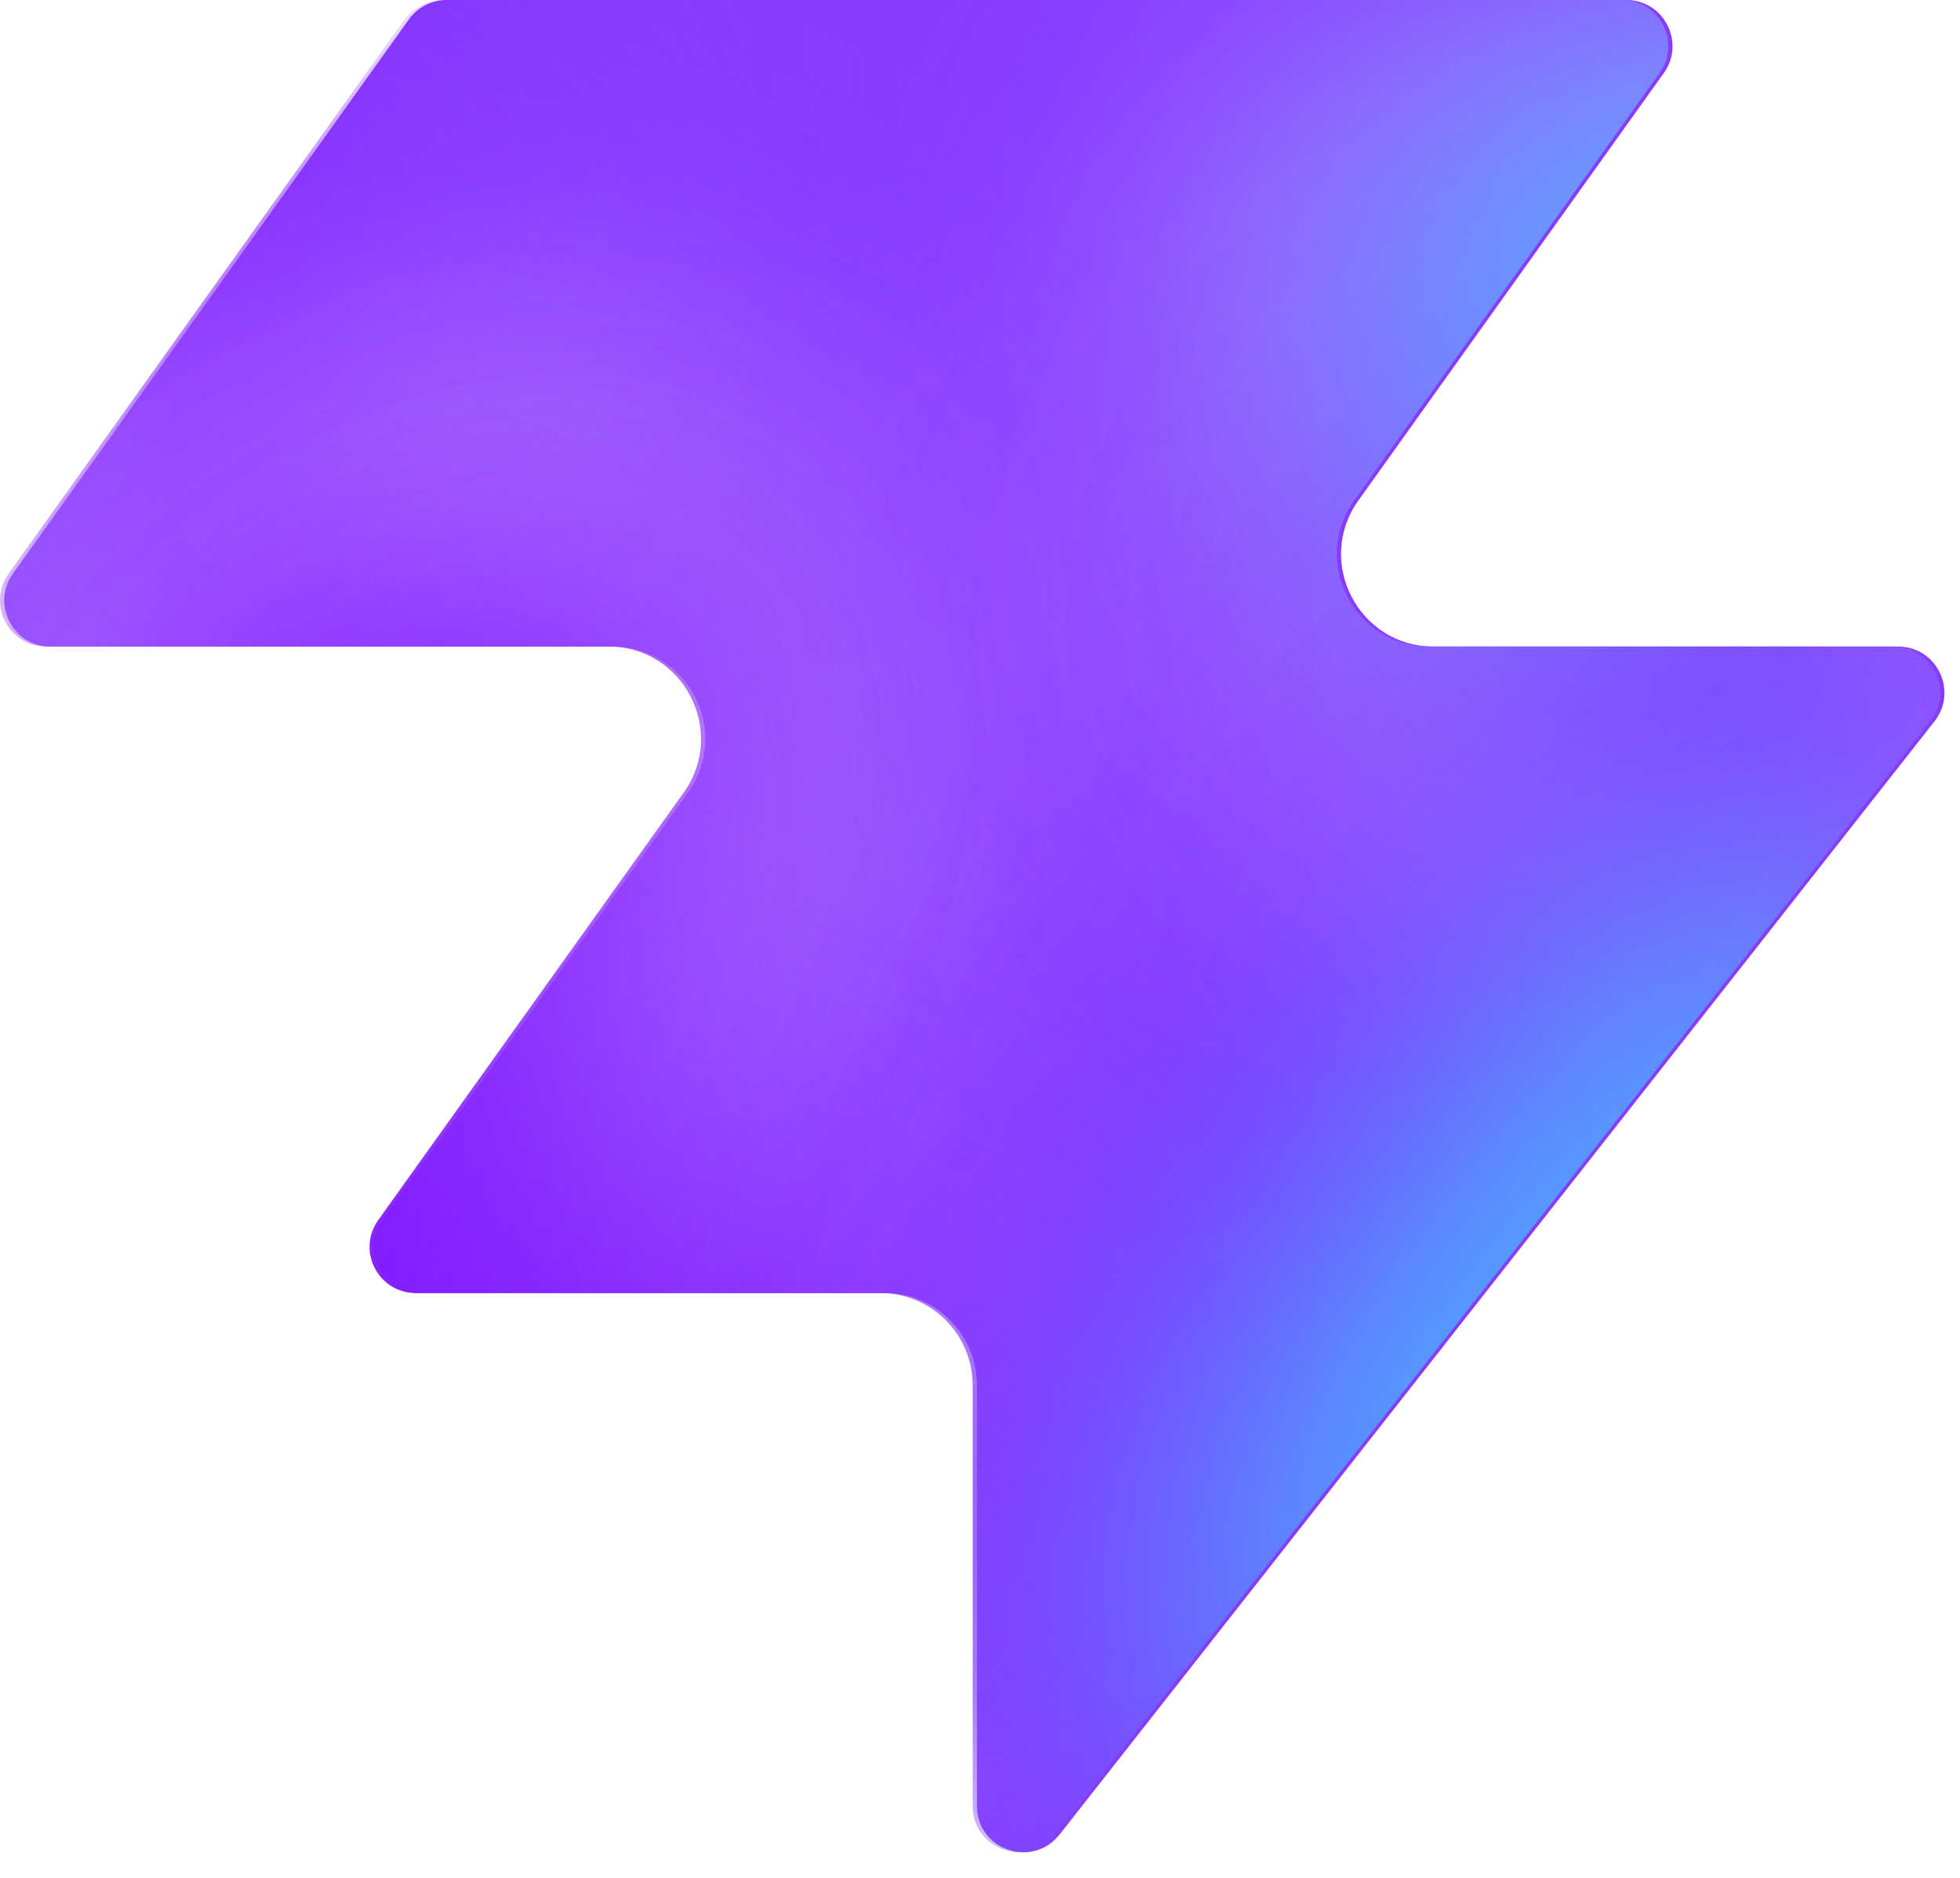
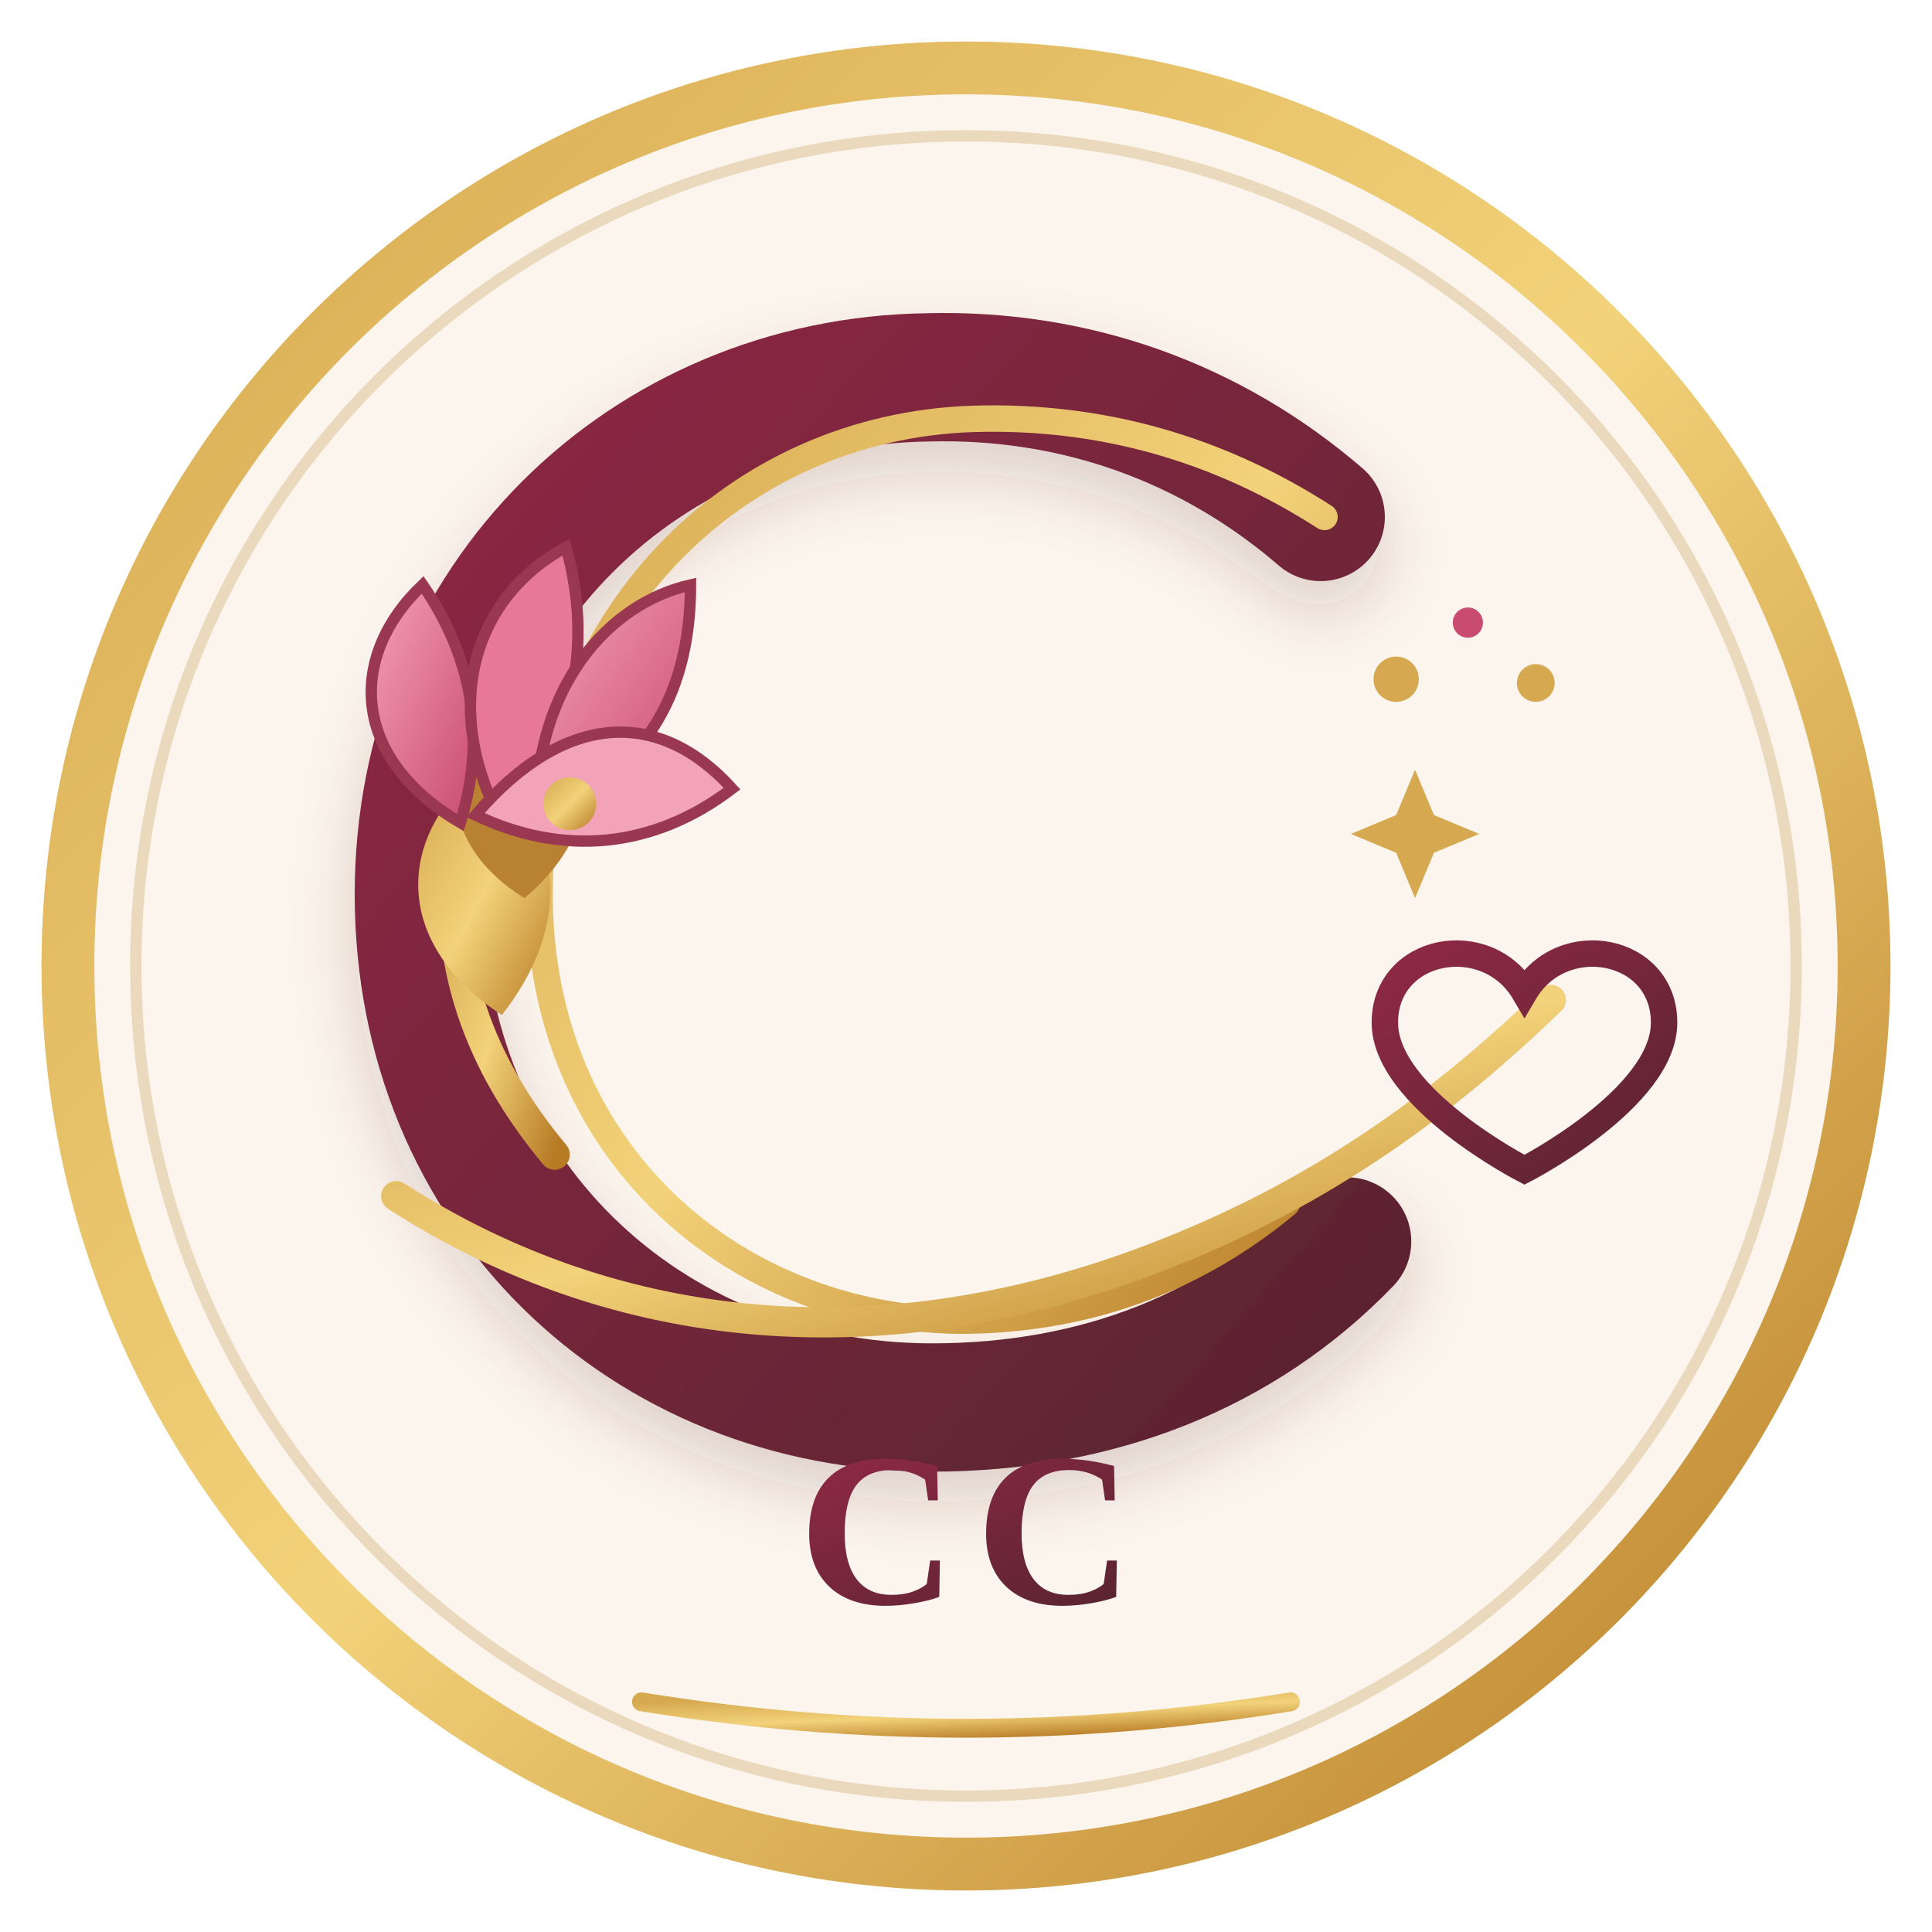
- <svg xmlns="http://www.w3.org/2000/svg" width="48" height="46" fill="none" viewBox="0 0 48 46">
-   <path fill="#863bff" d="M25.946 44.938c-.664.845-2.021.375-2.021-.698V33.937a2.26 2.26 0 0 0-2.262-2.262H10.287c-.92 0-1.456-1.04-.92-1.788l7.48-10.471c1.07-1.497 0-3.578-1.842-3.578H1.237c-.92 0-1.456-1.04-.92-1.788L10.013.474c.214-.297.556-.474.92-.474h28.894c.92 0 1.456 1.04.92 1.788l-7.48 10.471c-1.07 1.498 0 3.579 1.842 3.579h11.377c.943 0 1.473 1.088.89 1.83L25.947 44.94z" style="fill:#863bff;fill:color(display-p3 .525 .23 1);fill-opacity:1" />
-   <mask id="a" width="48" height="46" x="0" y="0" maskUnits="userSpaceOnUse" style="mask-type:alpha">
-     <path fill="#000" d="M25.842 44.938c-.664.844-2.021.375-2.021-.698V33.937a2.26 2.26 0 0 0-2.262-2.262H10.183c-.92 0-1.456-1.04-.92-1.788l7.48-10.471c1.07-1.498 0-3.579-1.842-3.579H1.133c-.92 0-1.456-1.04-.92-1.787L9.91.473c.214-.297.556-.474.92-.474h28.894c.92 0 1.456 1.04.92 1.788l-7.48 10.471c-1.07 1.498 0 3.578 1.842 3.578h11.377c.943 0 1.473 1.088.89 1.832L25.843 44.94z" style="fill:#000;fill-opacity:1" />
-   </mask>
-   <g mask="url(#a)">
-     <g filter="url(#b)">
-       <ellipse cx="5.508" cy="14.704" fill="#ede6ff" rx="5.508" ry="14.704" style="fill:#ede6ff;fill:color(display-p3 .927 .903 1);fill-opacity:1" transform="matrix(.00324 1 1 -.00324 -4.47 31.516)" />
-     </g>
-     <g filter="url(#c)">
-       <ellipse cx="10.399" cy="29.851" fill="#ede6ff" rx="10.399" ry="29.851" style="fill:#ede6ff;fill:color(display-p3 .927 .903 1);fill-opacity:1" transform="matrix(.00324 1 1 -.00324 -39.328 7.883)" />
-     </g>
-     <g filter="url(#d)">
-       <ellipse cx="5.508" cy="30.487" fill="#7e14ff" rx="5.508" ry="30.487" style="fill:#7e14ff;fill:color(display-p3 .492 .077 1);fill-opacity:1" transform="rotate(89.814 -25.913 -14.639)scale(1 -1)" />
-     </g>
-     <g filter="url(#e)">
-       <ellipse cx="5.508" cy="30.599" fill="#7e14ff" rx="5.508" ry="30.599" style="fill:#7e14ff;fill:color(display-p3 .492 .077 1);fill-opacity:1" transform="rotate(89.814 -32.644 -3.334)scale(1 -1)" />
-     </g>
-     <g filter="url(#f)">
-       <ellipse cx="5.508" cy="30.599" fill="#7e14ff" rx="5.508" ry="30.599" style="fill:#7e14ff;fill:color(display-p3 .492 .077 1);fill-opacity:1" transform="matrix(.00324 1 1 -.00324 -34.34 30.47)" />
-     </g>
-     <g filter="url(#g)">
-       <ellipse cx="14.072" cy="22.078" fill="#ede6ff" rx="14.072" ry="22.078" style="fill:#ede6ff;fill:color(display-p3 .927 .903 1);fill-opacity:1" transform="rotate(93.35 24.506 48.493)scale(-1 1)" />
-     </g>
-     <g filter="url(#h)">
-       <ellipse cx="3.47" cy="21.501" fill="#7e14ff" rx="3.47" ry="21.501" style="fill:#7e14ff;fill:color(display-p3 .492 .077 1);fill-opacity:1" transform="rotate(89.009 28.708 47.59)scale(-1 1)" />
-     </g>
-     <g filter="url(#i)">
-       <ellipse cx="3.47" cy="21.501" fill="#7e14ff" rx="3.47" ry="21.501" style="fill:#7e14ff;fill:color(display-p3 .492 .077 1);fill-opacity:1" transform="rotate(89.009 28.708 47.59)scale(-1 1)" />
-     </g>
-     <g filter="url(#j)">
-       <ellipse cx=".387" cy="8.972" fill="#7e14ff" rx="4.407" ry="29.108" style="fill:#7e14ff;fill:color(display-p3 .492 .077 1);fill-opacity:1" transform="rotate(39.51 .387 8.972)" />
-     </g>
-     <g filter="url(#k)">
-       <ellipse cx="47.523" cy="-6.092" fill="#7e14ff" rx="4.407" ry="29.108" style="fill:#7e14ff;fill:color(display-p3 .492 .077 1);fill-opacity:1" transform="rotate(37.892 47.523 -6.092)" />
-     </g>
-     <g filter="url(#l)">
-       <ellipse cx="41.412" cy="6.333" fill="#47bfff" rx="5.971" ry="9.665" style="fill:#47bfff;fill:color(display-p3 .28 .748 1);fill-opacity:1" transform="rotate(37.892 41.412 6.333)" />
-     </g>
-     <g filter="url(#m)">
-       <ellipse cx="-1.879" cy="38.332" fill="#7e14ff" rx="4.407" ry="29.108" style="fill:#7e14ff;fill:color(display-p3 .492 .077 1);fill-opacity:1" transform="rotate(37.892 -1.88 38.332)" />
-     </g>
-     <g filter="url(#n)">
-       <ellipse cx="-1.879" cy="38.332" fill="#7e14ff" rx="4.407" ry="29.108" style="fill:#7e14ff;fill:color(display-p3 .492 .077 1);fill-opacity:1" transform="rotate(37.892 -1.88 38.332)" />
-     </g>
-     <g filter="url(#o)">
-       <ellipse cx="35.651" cy="29.907" fill="#7e14ff" rx="4.407" ry="29.108" style="fill:#7e14ff;fill:color(display-p3 .492 .077 1);fill-opacity:1" transform="rotate(37.892 35.651 29.907)" />
-     </g>
-     <g filter="url(#p)">
-       <ellipse cx="38.418" cy="32.4" fill="#47bfff" rx="5.971" ry="15.297" style="fill:#47bfff;fill:color(display-p3 .28 .748 1);fill-opacity:1" transform="rotate(37.892 38.418 32.4)" />
-     </g>
-   </g>
+ <svg xmlns="http://www.w3.org/2000/svg" viewBox="0 0 512 512" width="512" height="512">
  <defs>
-     <filter id="b" width="60.045" height="41.654" x="-19.77" y="16.149" color-interpolation-filters="sRGB" filterUnits="userSpaceOnUse">
-       <feFlood flood-opacity="0" result="BackgroundImageFix" />
-       <feBlend in="SourceGraphic" in2="BackgroundImageFix" result="shape" />
-       <feGaussianBlur result="effect1_foregroundBlur_2002_17158" stdDeviation="7.659" />
-     </filter>
-     <filter id="c" width="90.34" height="51.437" x="-54.613" y="-7.533" color-interpolation-filters="sRGB" filterUnits="userSpaceOnUse">
-       <feFlood flood-opacity="0" result="BackgroundImageFix" />
-       <feBlend in="SourceGraphic" in2="BackgroundImageFix" result="shape" />
-       <feGaussianBlur result="effect1_foregroundBlur_2002_17158" stdDeviation="7.659" />
-     </filter>
-     <filter id="d" width="79.355" height="29.4" x="-49.64" y="2.03" color-interpolation-filters="sRGB" filterUnits="userSpaceOnUse">
-       <feFlood flood-opacity="0" result="BackgroundImageFix" />
-       <feBlend in="SourceGraphic" in2="BackgroundImageFix" result="shape" />
-       <feGaussianBlur result="effect1_foregroundBlur_2002_17158" stdDeviation="4.596" />
-     </filter>
-     <filter id="e" width="79.579" height="29.4" x="-45.045" y="20.029" color-interpolation-filters="sRGB" filterUnits="userSpaceOnUse">
-       <feFlood flood-opacity="0" result="BackgroundImageFix" />
-       <feBlend in="SourceGraphic" in2="BackgroundImageFix" result="shape" />
-       <feGaussianBlur result="effect1_foregroundBlur_2002_17158" stdDeviation="4.596" />
-     </filter>
-     <filter id="f" width="79.579" height="29.4" x="-43.513" y="21.178" color-interpolation-filters="sRGB" filterUnits="userSpaceOnUse">
-       <feFlood flood-opacity="0" result="BackgroundImageFix" />
-       <feBlend in="SourceGraphic" in2="BackgroundImageFix" result="shape" />
-       <feGaussianBlur result="effect1_foregroundBlur_2002_17158" stdDeviation="4.596" />
-     </filter>
-     <filter id="g" width="74.749" height="58.852" x="15.756" y="-17.901" color-interpolation-filters="sRGB" filterUnits="userSpaceOnUse">
-       <feFlood flood-opacity="0" result="BackgroundImageFix" />
-       <feBlend in="SourceGraphic" in2="BackgroundImageFix" result="shape" />
-       <feGaussianBlur result="effect1_foregroundBlur_2002_17158" stdDeviation="7.659" />
-     </filter>
-     <filter id="h" width="61.377" height="25.362" x="23.548" y="2.284" color-interpolation-filters="sRGB" filterUnits="userSpaceOnUse">
-       <feFlood flood-opacity="0" result="BackgroundImageFix" />
-       <feBlend in="SourceGraphic" in2="BackgroundImageFix" result="shape" />
-       <feGaussianBlur result="effect1_foregroundBlur_2002_17158" stdDeviation="4.596" />
-     </filter>
-     <filter id="i" width="61.377" height="25.362" x="23.548" y="2.284" color-interpolation-filters="sRGB" filterUnits="userSpaceOnUse">
-       <feFlood flood-opacity="0" result="BackgroundImageFix" />
-       <feBlend in="SourceGraphic" in2="BackgroundImageFix" result="shape" />
-       <feGaussianBlur result="effect1_foregroundBlur_2002_17158" stdDeviation="4.596" />
-     </filter>
-     <filter id="j" width="56.045" height="63.649" x="-27.636" y="-22.853" color-interpolation-filters="sRGB" filterUnits="userSpaceOnUse">
-       <feFlood flood-opacity="0" result="BackgroundImageFix" />
-       <feBlend in="SourceGraphic" in2="BackgroundImageFix" result="shape" />
-       <feGaussianBlur result="effect1_foregroundBlur_2002_17158" stdDeviation="4.596" />
-     </filter>
-     <filter id="k" width="54.814" height="64.646" x="20.116" y="-38.415" color-interpolation-filters="sRGB" filterUnits="userSpaceOnUse">
-       <feFlood flood-opacity="0" result="BackgroundImageFix" />
-       <feBlend in="SourceGraphic" in2="BackgroundImageFix" result="shape" />
-       <feGaussianBlur result="effect1_foregroundBlur_2002_17158" stdDeviation="4.596" />
-     </filter>
-     <filter id="l" width="33.541" height="35.313" x="24.641" y="-11.323" color-interpolation-filters="sRGB" filterUnits="userSpaceOnUse">
-       <feFlood flood-opacity="0" result="BackgroundImageFix" />
-       <feBlend in="SourceGraphic" in2="BackgroundImageFix" result="shape" />
-       <feGaussianBlur result="effect1_foregroundBlur_2002_17158" stdDeviation="4.596" />
-     </filter>
-     <filter id="m" width="54.814" height="64.646" x="-29.286" y="6.009" color-interpolation-filters="sRGB" filterUnits="userSpaceOnUse">
-       <feFlood flood-opacity="0" result="BackgroundImageFix" />
-       <feBlend in="SourceGraphic" in2="BackgroundImageFix" result="shape" />
-       <feGaussianBlur result="effect1_foregroundBlur_2002_17158" stdDeviation="4.596" />
-     </filter>
-     <filter id="n" width="54.814" height="64.646" x="-29.286" y="6.009" color-interpolation-filters="sRGB" filterUnits="userSpaceOnUse">
-       <feFlood flood-opacity="0" result="BackgroundImageFix" />
-       <feBlend in="SourceGraphic" in2="BackgroundImageFix" result="shape" />
-       <feGaussianBlur result="effect1_foregroundBlur_2002_17158" stdDeviation="4.596" />
-     </filter>
-     <filter id="o" width="54.814" height="64.646" x="8.244" y="-2.416" color-interpolation-filters="sRGB" filterUnits="userSpaceOnUse">
-       <feFlood flood-opacity="0" result="BackgroundImageFix" />
-       <feBlend in="SourceGraphic" in2="BackgroundImageFix" result="shape" />
-       <feGaussianBlur result="effect1_foregroundBlur_2002_17158" stdDeviation="4.596" />
-     </filter>
-     <filter id="p" width="39.409" height="43.623" x="18.713" y="10.588" color-interpolation-filters="sRGB" filterUnits="userSpaceOnUse">
-       <feFlood flood-opacity="0" result="BackgroundImageFix" />
-       <feBlend in="SourceGraphic" in2="BackgroundImageFix" result="shape" />
-       <feGaussianBlur result="effect1_foregroundBlur_2002_17158" stdDeviation="4.596" />
+     <linearGradient id="gold" x1="0" y1="0" x2="1" y2="1">
+       <stop offset="0%" stop-color="#d6a84f" />
+       <stop offset="50%" stop-color="#f2d27a" />
+       <stop offset="100%" stop-color="#b77b24" />
+     </linearGradient>
+     <linearGradient id="burgundy" x1="0" y1="0" x2="1" y2="1">
+       <stop offset="0%" stop-color="#8f2945" />
+       <stop offset="100%" stop-color="#5a2430" />
+     </linearGradient>
+     <linearGradient id="pink" x1="0" y1="0" x2="1" y2="1">
+       <stop offset="0%" stop-color="#f5a0b6" />
+       <stop offset="100%" stop-color="#c94c70" />
+     </linearGradient>
+     <filter id="shadow" x="-30%" y="-30%" width="160%" height="160%">
+       <feDropShadow dx="0" dy="8" stdDeviation="8" flood-color="#5a2430" flood-opacity="0.18" />
    </filter>
  </defs>
+   <circle cx="256" cy="256" r="242" fill="#fbf5ed" />
+   <circle cx="256" cy="256" r="238" fill="none" stroke="url(#gold)" stroke-width="14" />
+   <circle cx="256" cy="256" r="220" fill="none" stroke="#ead9bd" stroke-width="3" />
+   <path d="       M 350 137       C 321 112, 285 99, 246 100       C 171 101, 111 159, 111 237       C 111 316, 171 373, 247 373       C 291 373, 329 358, 357 329     " fill="none" stroke="url(#burgundy)" stroke-width="34" stroke-linecap="round" filter="url(#shadow)" />
+   <path d="       M 351 137       C 323 119, 292 110, 258 111       C 195 113, 143 163, 143 237       C 143 305, 194 349, 254 350       C 288 350, 317 339, 341 319     " fill="none" stroke="url(#gold)" stroke-width="7" stroke-linecap="round" />
+   <path d="M 147 306 C 127 282, 117 255, 121 224" fill="none" stroke="url(#gold)" stroke-width="8" stroke-linecap="round" />
+   <path d="M 133 269        C 104 250, 105 222, 127 204        C 151 220, 151 246, 133 269Z" fill="url(#gold)" />
+   <path d="M 139 238        C 113 222, 116 195, 141 180        C 162 200, 158 222, 139 238Z" fill="#b98232" />
+   <g transform="translate(122 170)">
+     <path d="M 0 48          C -29 31,-30 4,-10 -15          C 1 1,8 22,0 48Z" fill="url(#pink)" stroke="#9a3851" stroke-width="3" />
+     <path d="M 10 46          C -5 16,4 -12,28 -25          C 35 0,31 27,10 46Z" fill="#e87898" stroke="#9a3851" stroke-width="3" />
+     <path d="M 20 46          C 20 12,39 -10,61 -15          C 61 15,48 36,20 46Z" fill="url(#pink)" stroke="#9a3851" stroke-width="3" />
+     <path d="M 4 46          C 28 18,53 18,72 39          C 51 55,27 57,4 46Z" fill="#f2a3b8" stroke="#9a3851" stroke-width="3" />
+     <circle cx="29" cy="43" r="7" fill="url(#gold)" />
+   </g>
+   <path d="       M 105 317       C 164 355, 235 361, 307 333       C 351 316, 383 292, 411 265     " fill="none" stroke="url(#gold)" stroke-width="8" stroke-linecap="round" />
+   <path d="       M 404 263       C 394 246, 367 251, 367 271       C 367 291, 404 310, 404 310       C 404 310, 441 291, 441 271       C 441 251, 414 246, 404 263Z     " fill="none" stroke="url(#burgundy)" stroke-width="7" />
+   <circle cx="370" cy="180" r="6" fill="#d6a84f" />
+   <circle cx="389" cy="165" r="4" fill="#c94c70" />
+   <circle cx="407" cy="181" r="5" fill="#d6a84f" />
+   <path d="M 375 204 L 380 216 L 392 221 L 380 226 L 375 238 L 370 226 L 358 221 L 370 216Z" fill="#d6a84f" />
+   <text x="256" y="425" text-anchor="middle" font-family="Georgia, 'Times New Roman', serif" font-size="58" font-weight="600" letter-spacing="5" fill="url(#burgundy)">
+     CC
+   </text>
+   <path d="M 170 451 Q 256 465 342 451" fill="none" stroke="url(#gold)" stroke-width="5" stroke-linecap="round" />
</svg>
